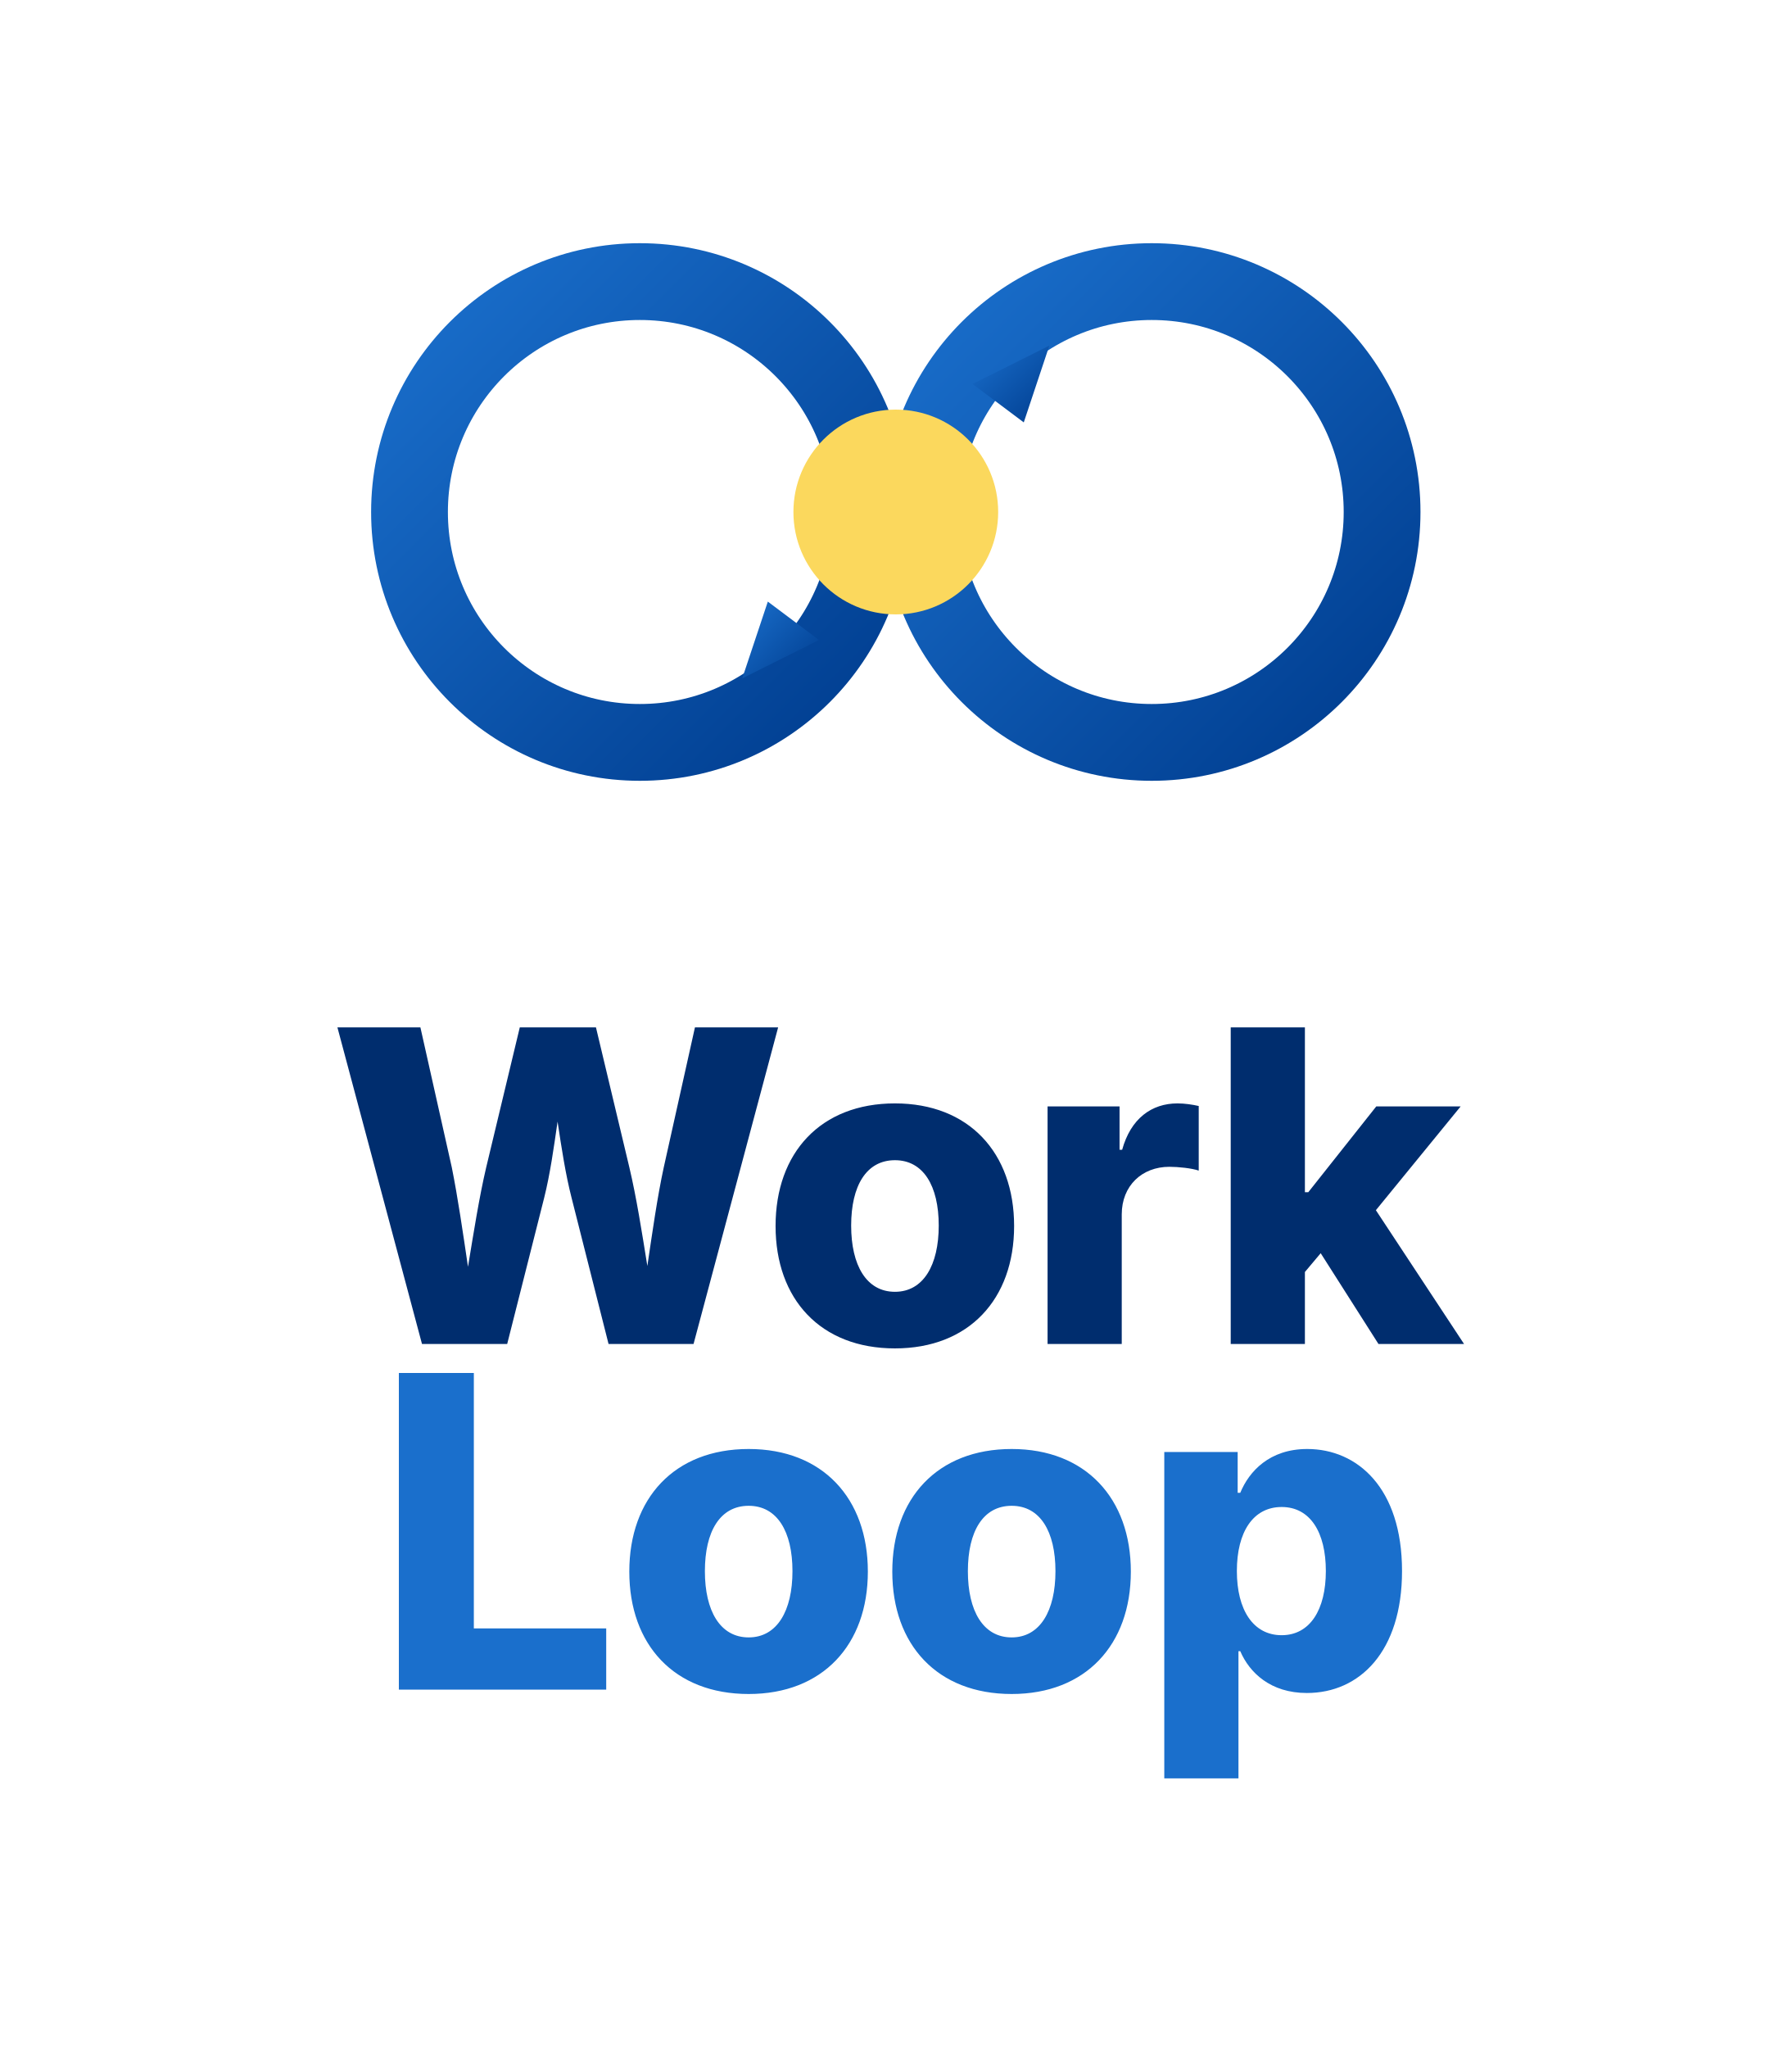
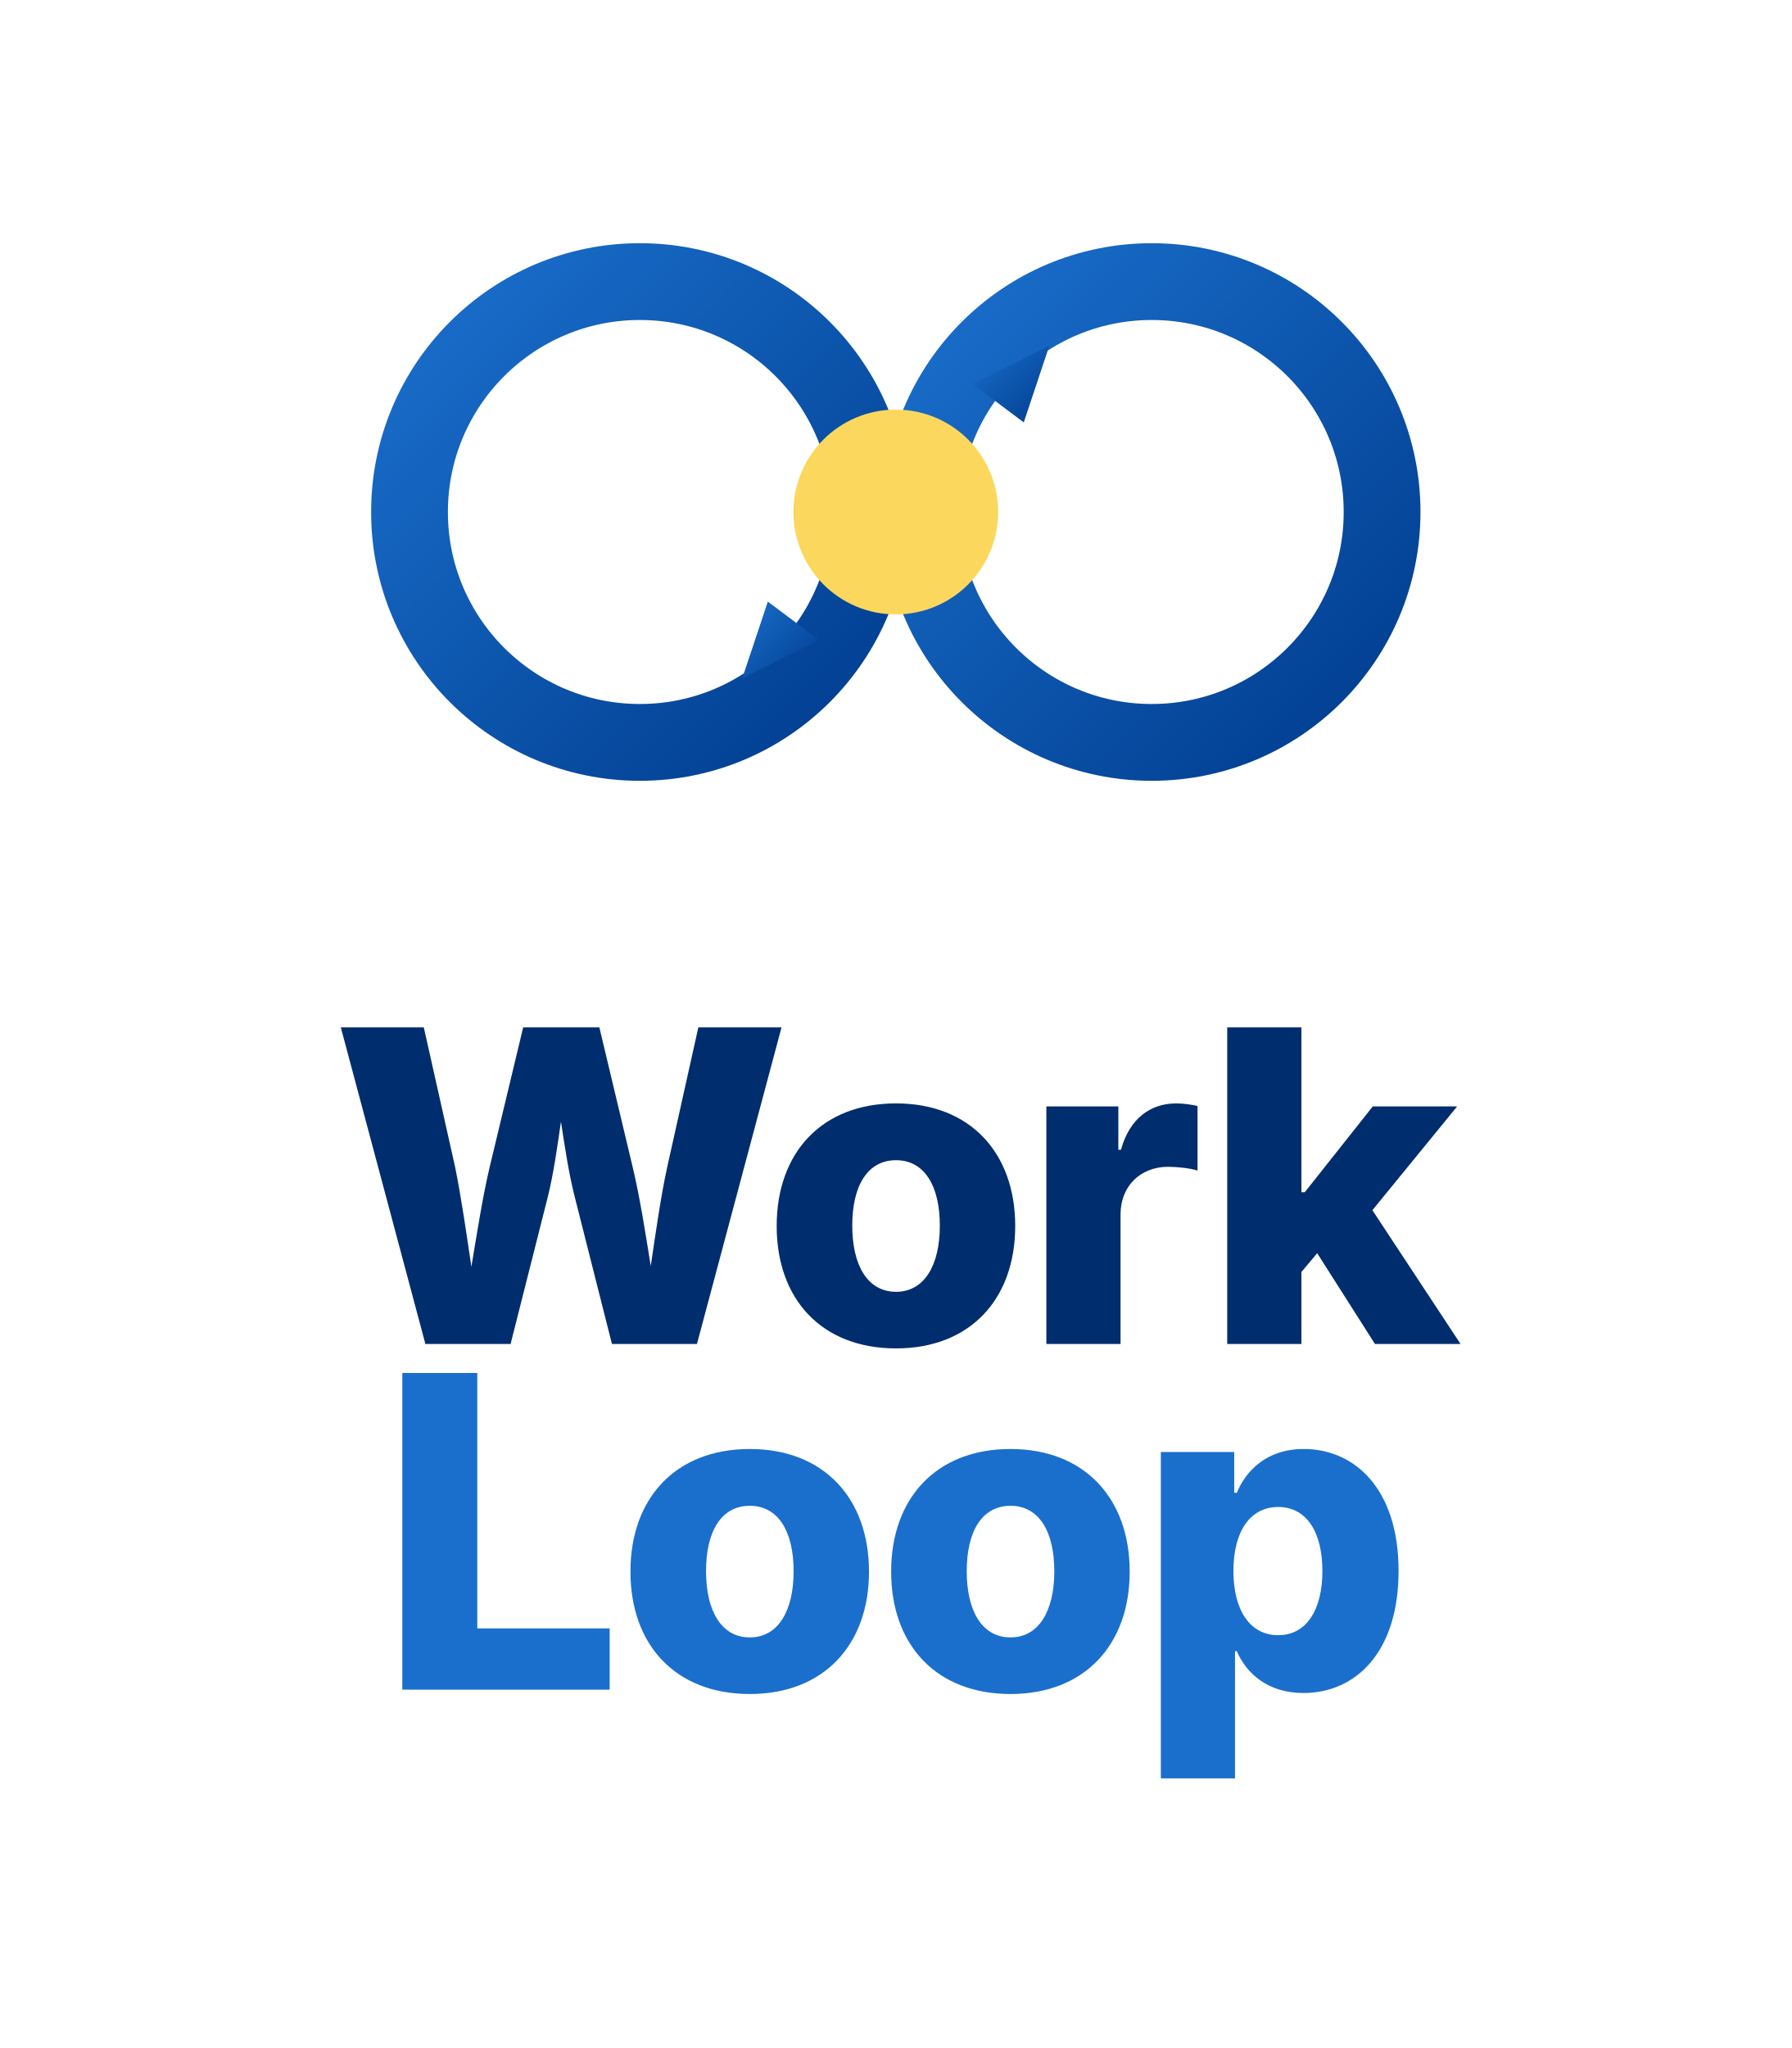
<svg xmlns="http://www.w3.org/2000/svg" width="140" height="160" viewBox="0 0 140 160">
  <defs>
    <linearGradient id="vert-gradient" x1="0%" y1="0%" x2="100%" y2="100%">
      <stop offset="0%" style="stop-color:#1A6FCC;stop-opacity:1" />
      <stop offset="100%" style="stop-color:#003D8F;stop-opacity:1" />
    </linearGradient>
  </defs>
  <g id="infinity-icon" transform="translate(70, 40)">
    <circle cx="-20" cy="0" r="18" fill="none" stroke="url(#vert-gradient)" stroke-width="6" />
    <circle cx="20" cy="0" r="18" fill="none" stroke="url(#vert-gradient)" stroke-width="6" />
    <circle cx="0" cy="0" r="8" fill="#FBD85D" />
    <path d="M 6 -10 L 12 -13 L 10 -7" fill="url(#vert-gradient)" />
    <path d="M -6 10 L -12 13 L -10 7" fill="url(#vert-gradient)" />
  </g>
  <g id="wordmark-stacked">
-     <text x="70" y="105" text-anchor="middle" font-family="system-ui, -apple-system, sans-serif" font-size="34" font-weight="800" fill="#002D6E" letter-spacing="-0.5">Work</text>
-     <text x="70" y="132" text-anchor="middle" font-family="system-ui, -apple-system, sans-serif" font-size="34" font-weight="800" fill="#1A6FCC" letter-spacing="-0.5">Loop</text>
+     <text x="70" y="105" text-anchor="middle" font-family="system-ui, -apple-system, BlinkMacSystemFont, 'Segoe UI', sans-serif" font-size="34" font-weight="800" fill="#002D6E" style="letter-spacing: -0.02em;">Work</text>
+     <text x="70" y="132" text-anchor="middle" font-family="system-ui, -apple-system, BlinkMacSystemFont, 'Segoe UI', sans-serif" font-size="34" font-weight="800" fill="#1A6FCC" style="letter-spacing: -0.02em;">Loop</text>
  </g>
</svg>
